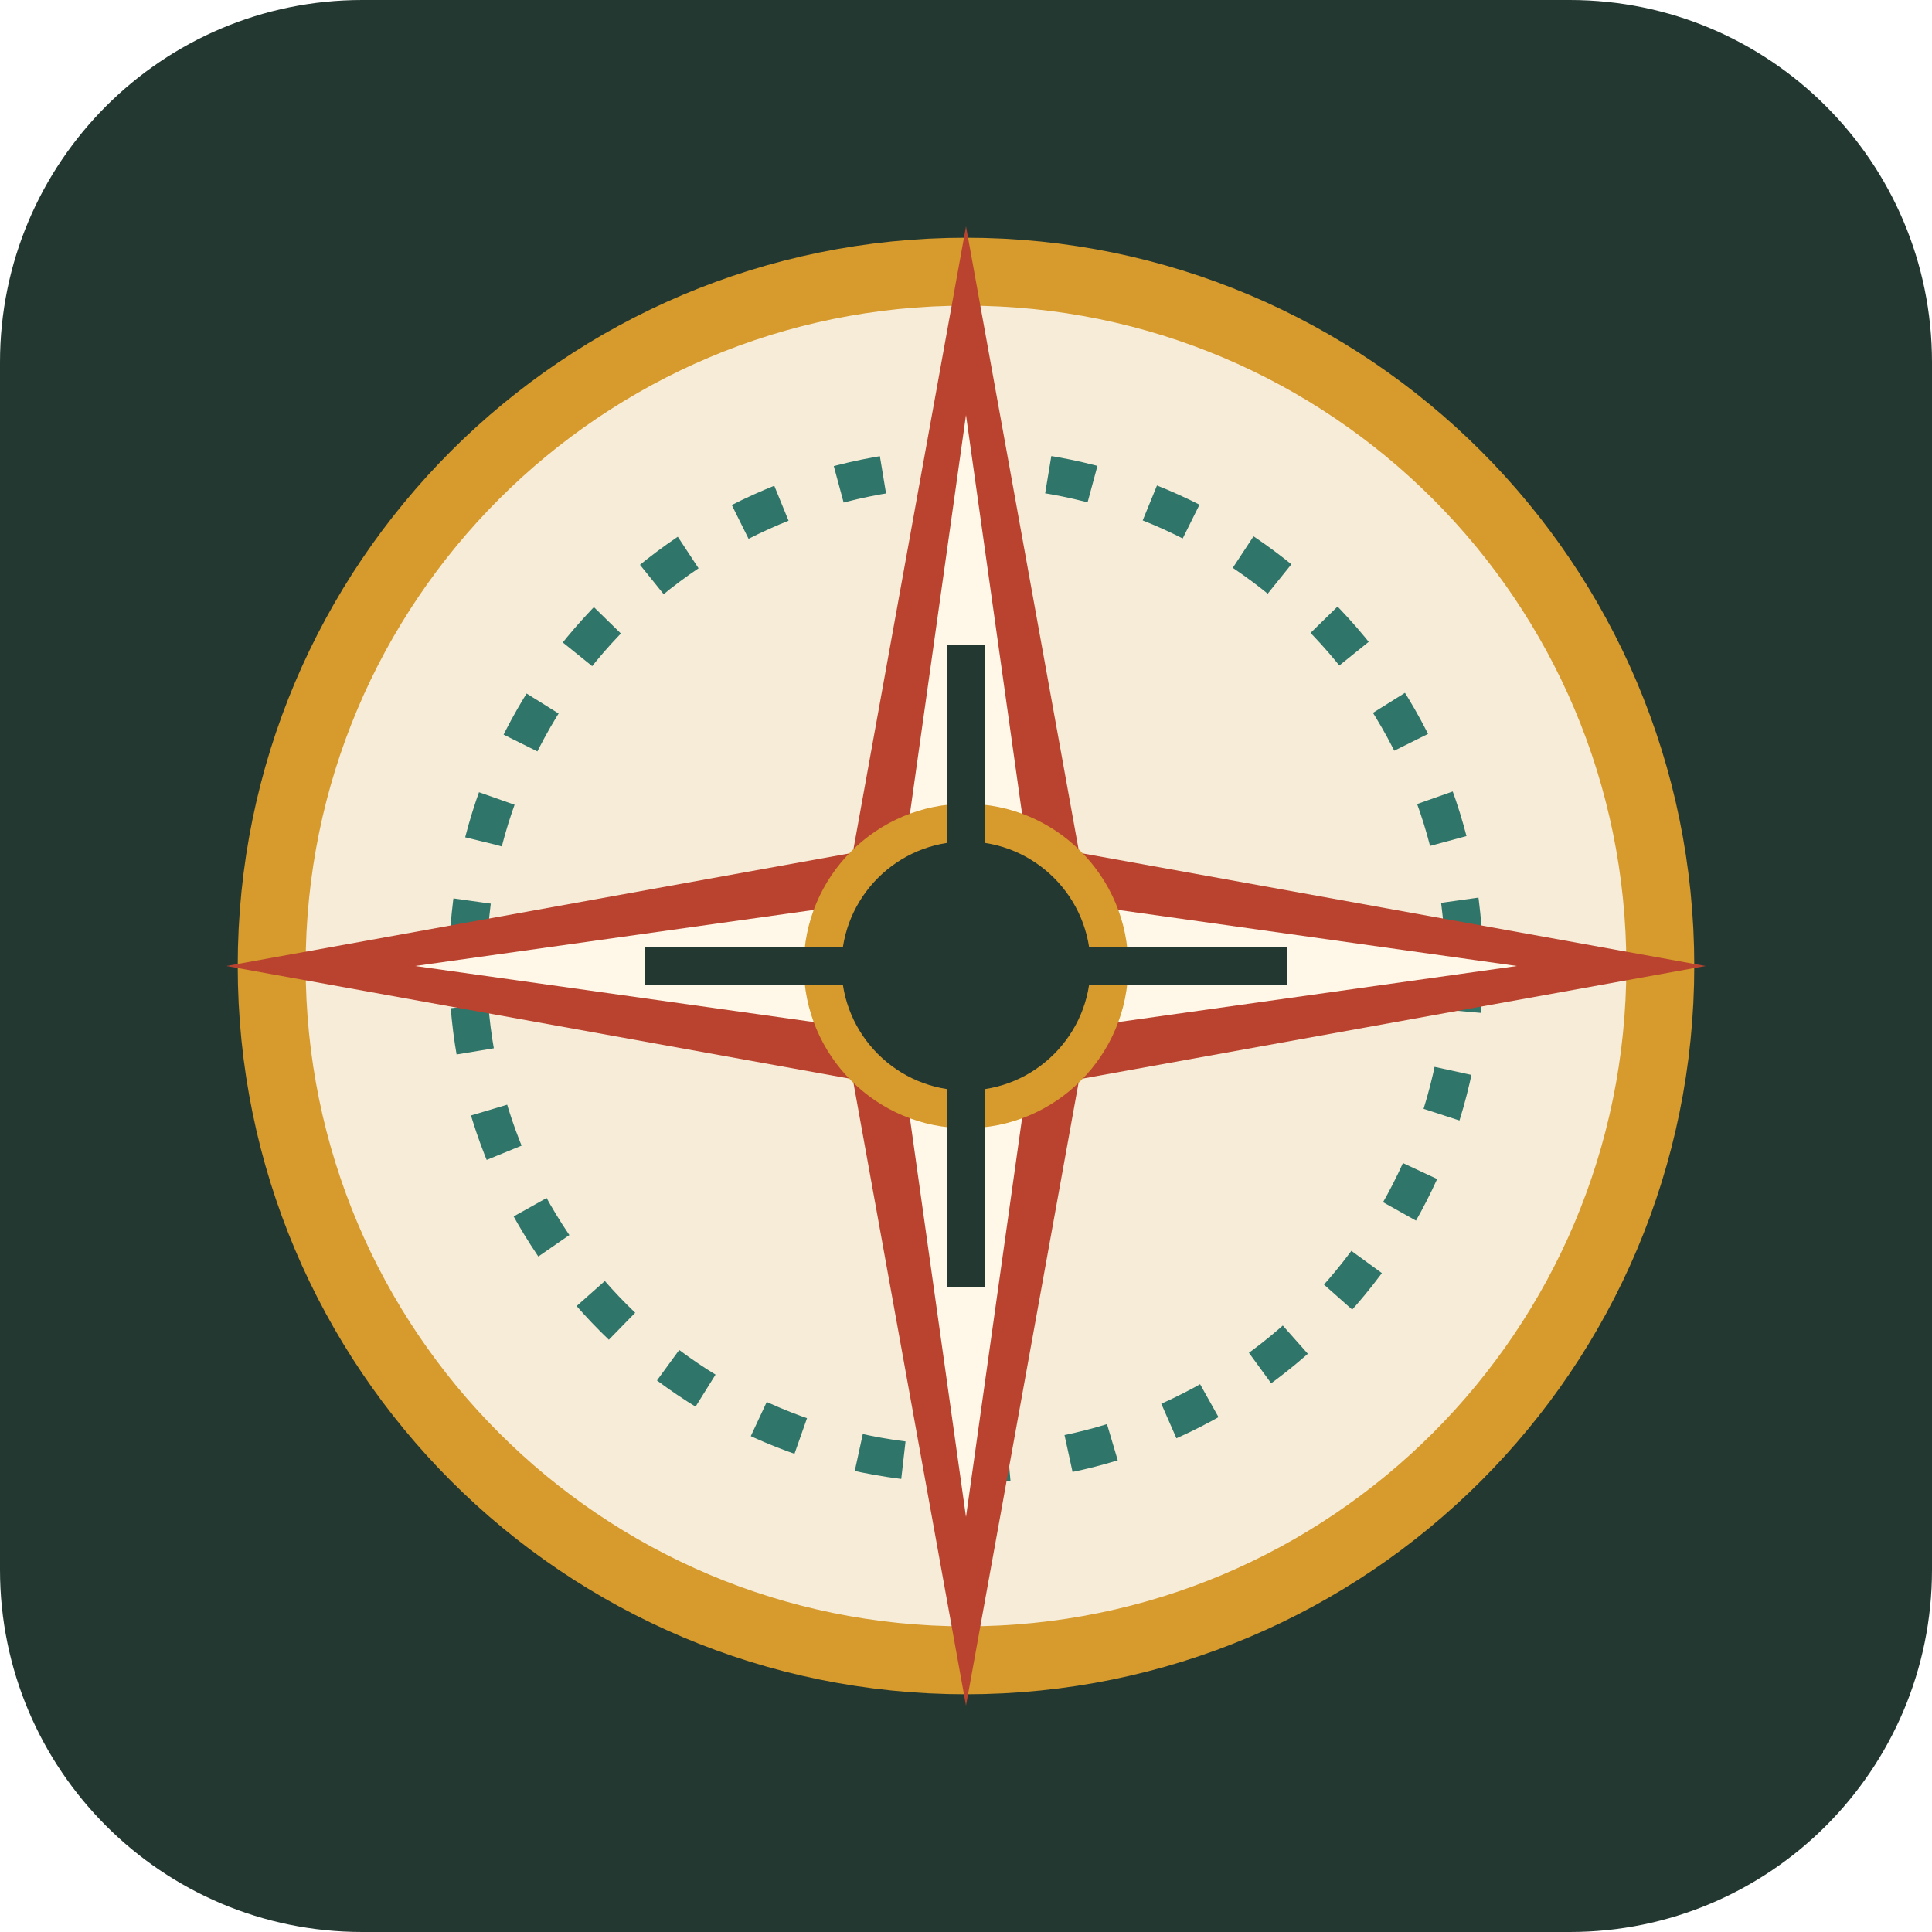
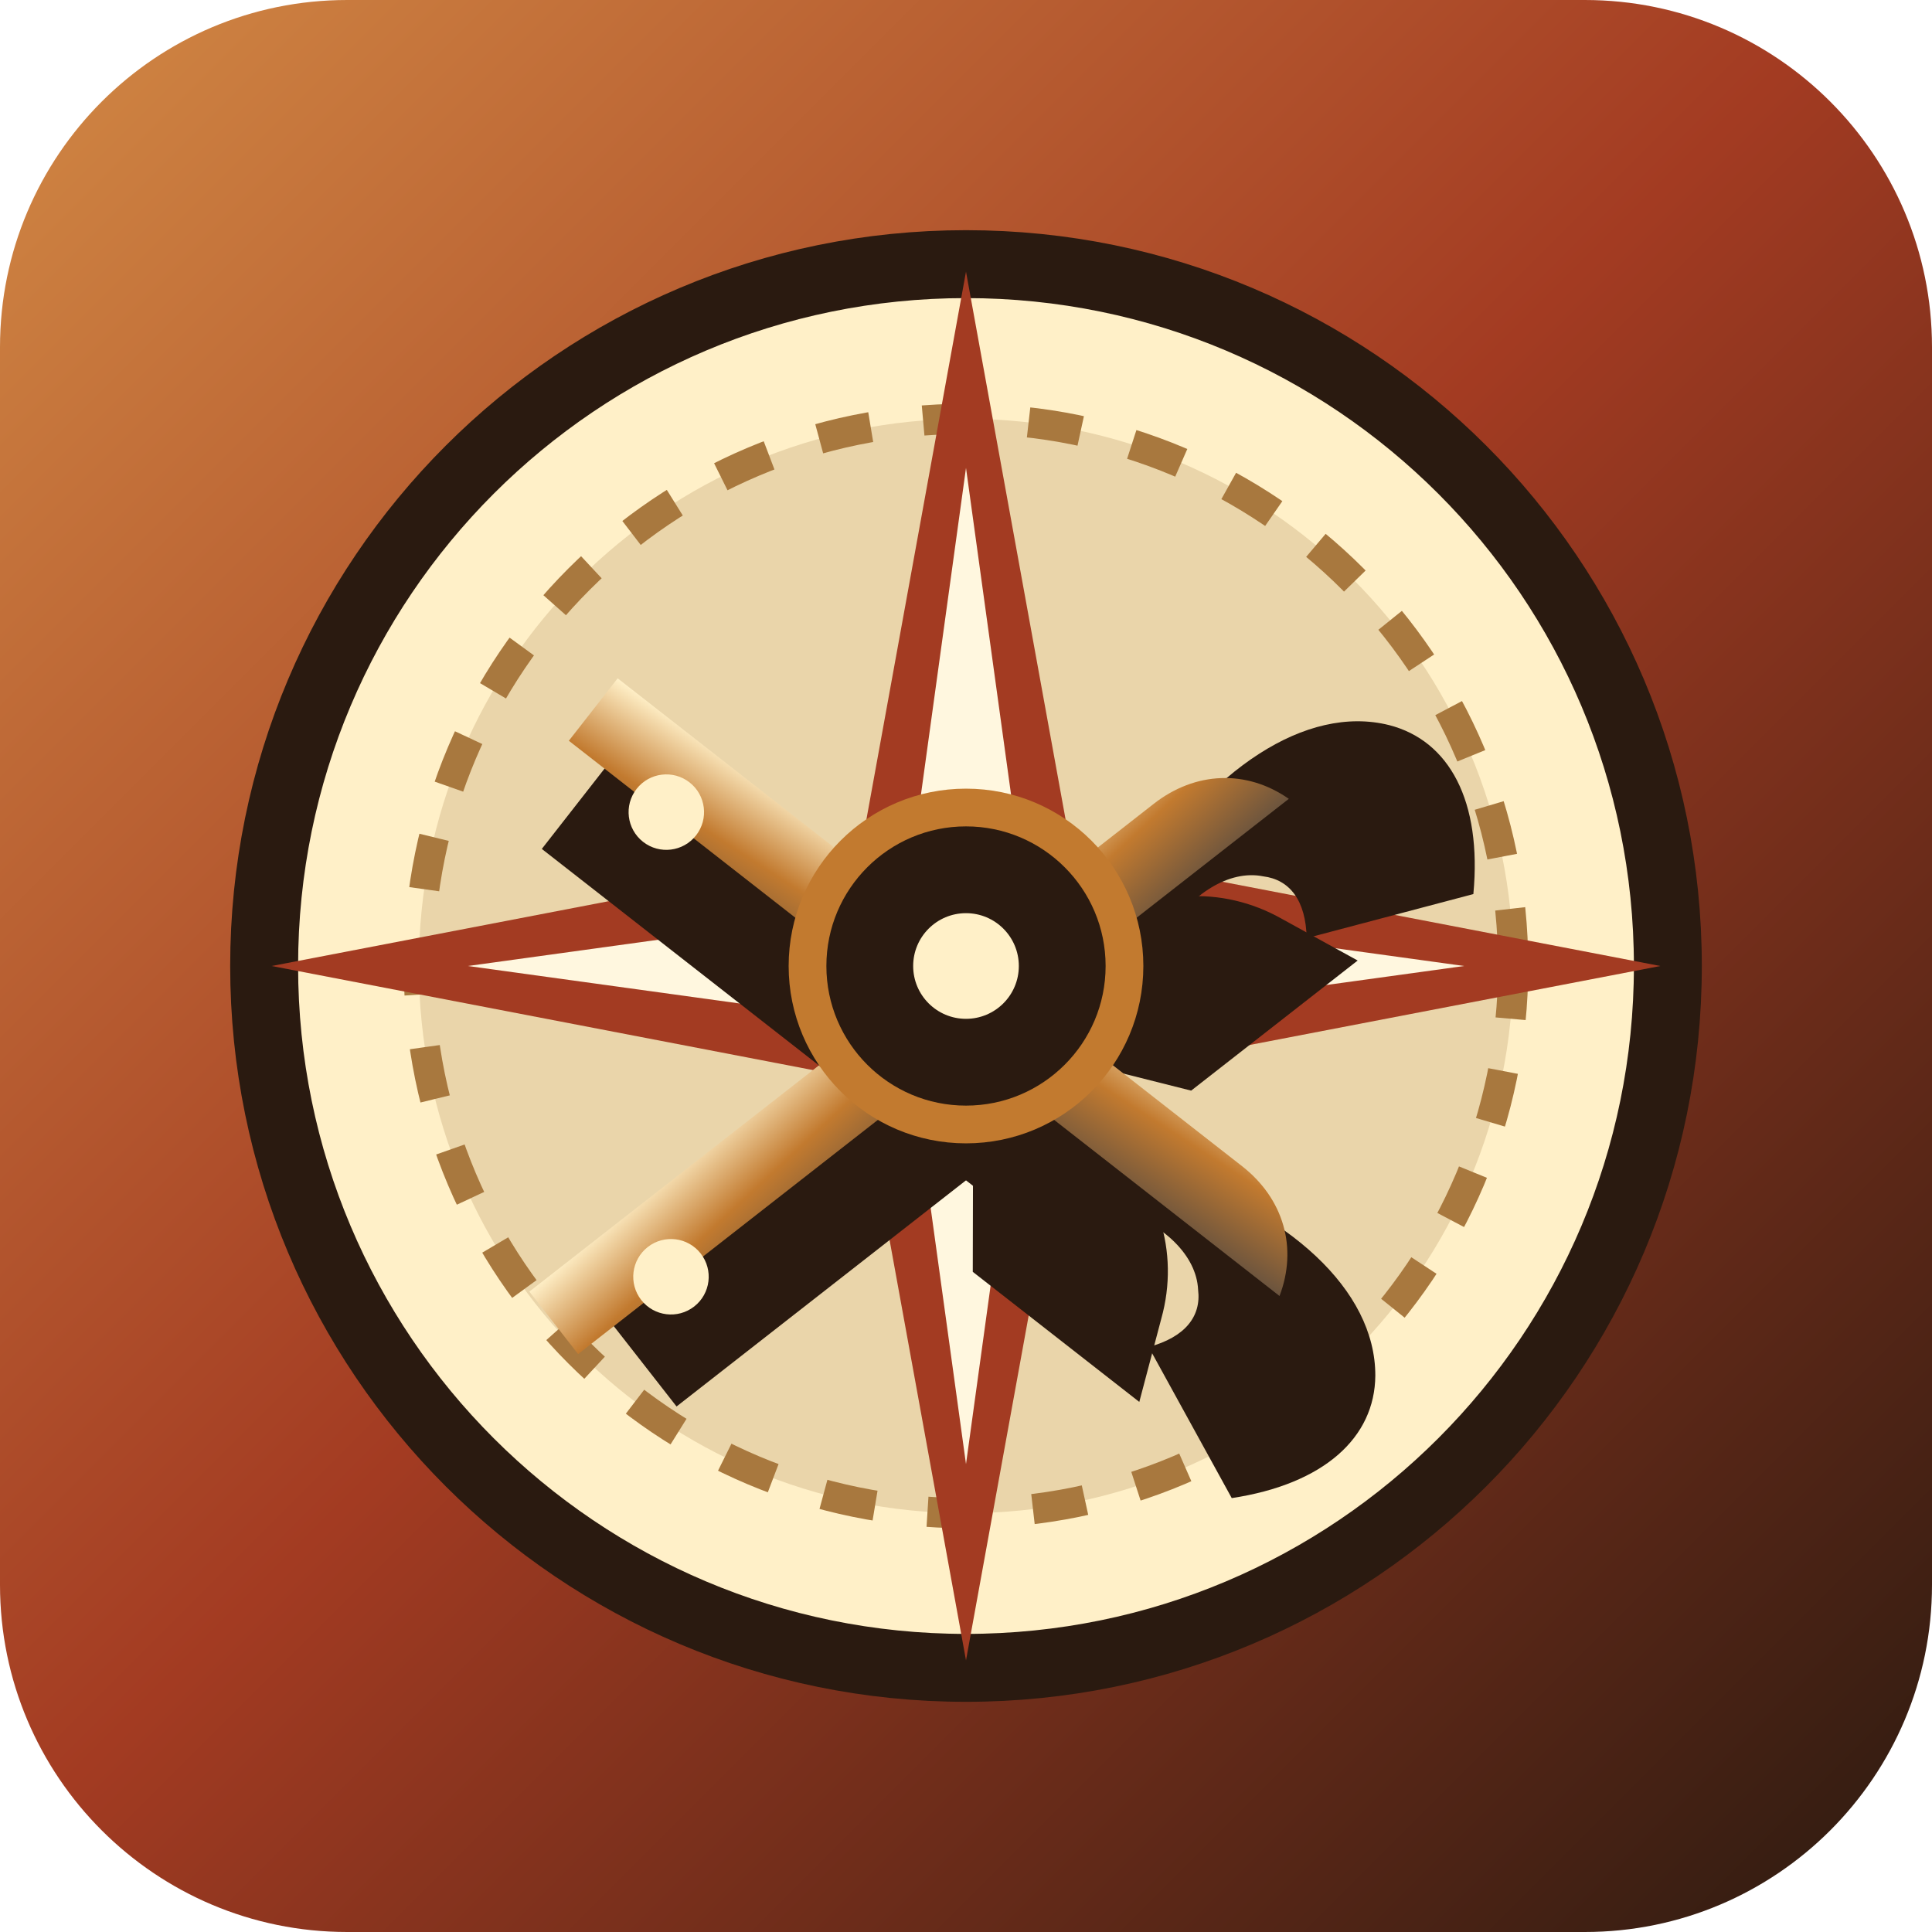
- <svg xmlns="http://www.w3.org/2000/svg" viewBox="0 0 512 512" role="img" aria-label="Journey compass">
-   <rect width="512" height="512" rx="96" fill="#243832" />
-   <circle cx="256" cy="256" r="184" fill="#f6ecd8" stroke="#d69a2d" stroke-width="18" />
-   <circle cx="256" cy="256" r="132" fill="none" stroke="#2f7569" stroke-width="10" stroke-dasharray="12 16" />
-   <path d="M256 60 286 226 452 256 286 286 256 452 226 286 60 256 226 226Z" fill="#b9432f" />
-   <path d="M256 110 274 238 402 256 274 274 256 402 238 274 110 256 238 238Z" fill="#fff8e8" />
-   <circle cx="256" cy="256" r="38" fill="#243832" stroke="#d69a2d" stroke-width="10" />
-   <path d="M251 171h10v54h-10zm0 116h10v54h-10zM171 251h54v10h-54zm116 0h54v10h-54z" fill="#243832" />
+ <svg xmlns="http://www.w3.org/2000/svg" viewBox="0 0 512 512" role="img" aria-label="Frontier Trails compass and crossed pistols logo">
+   <defs>
+     <linearGradient id="sky" x1="0" x2="1" y1="0" y2="1">
+       <stop offset="0" stop-color="#d28a45" />
+       <stop offset="0.48" stop-color="#a33b22" />
+       <stop offset="1" stop-color="#2a1a10" />
+     </linearGradient>
+     <linearGradient id="metal" x1="0" x2="1" y1="0" y2="1">
+       <stop offset="0" stop-color="#fff0c8" />
+       <stop offset="0.5" stop-color="#c27a2f" />
+       <stop offset="1" stop-color="#6b543e" />
+     </linearGradient>
+   </defs>
+   <rect width="512" height="512" rx="92" fill="url(#sky)" />
+   <circle cx="256" cy="256" r="186" fill="#fff0c8" stroke="#2a1a10" stroke-width="18" />
+   <circle cx="256" cy="256" r="145" fill="#ead5aa" stroke="#a8783e" stroke-width="8" stroke-dasharray="14 14" />
+   <path d="M256 72 284 226 440 256 284 286 256 440 228 286 72 256 228 226Z" fill="#a33b22" />
+   <path d="M256 124 272 240 388 256 272 272 256 388 240 272 124 256 240 240Z" fill="#fff7df" />
+   <g transform="rotate(-38 256 276)">
+     <path d="M136 274h165c18 0 34 11 41 28l9 21h-56l-14-18H136z" fill="#2a1a10" />
+     <path d="M318 271c33-12 64-10 78 8 10 13 7 31-10 49l-42-18c6-8 6-15 1-20-6-7-18-8-29-4z" fill="#2a1a10" />
+     <path d="M124 257h210c14 0 25 8 29 21H124z" fill="url(#metal)" />
+     <circle cx="156" cy="277" r="10" fill="#fff0c8" />
+   </g>
+   <g transform="rotate(38 256 276)">
+     <path d="M136 274h165c18 0 34 11 41 28l9 21h-56l-14-18H136z" fill="#2a1a10" />
+     <path d="M318 271c33-12 64-10 78 8 10 13 7 31-10 49l-42-18c6-8 6-15 1-20-6-7-18-8-29-4z" fill="#2a1a10" />
+     <path d="M124 257h210c14 0 25 8 29 21H124z" fill="url(#metal)" />
+     <circle cx="156" cy="277" r="10" fill="#fff0c8" />
+   </g>
+   <circle cx="256" cy="256" r="42" fill="#2a1a10" stroke="#c27a2f" stroke-width="10" />
+   <circle cx="256" cy="256" r="14" fill="#fff0c8" />
</svg>
